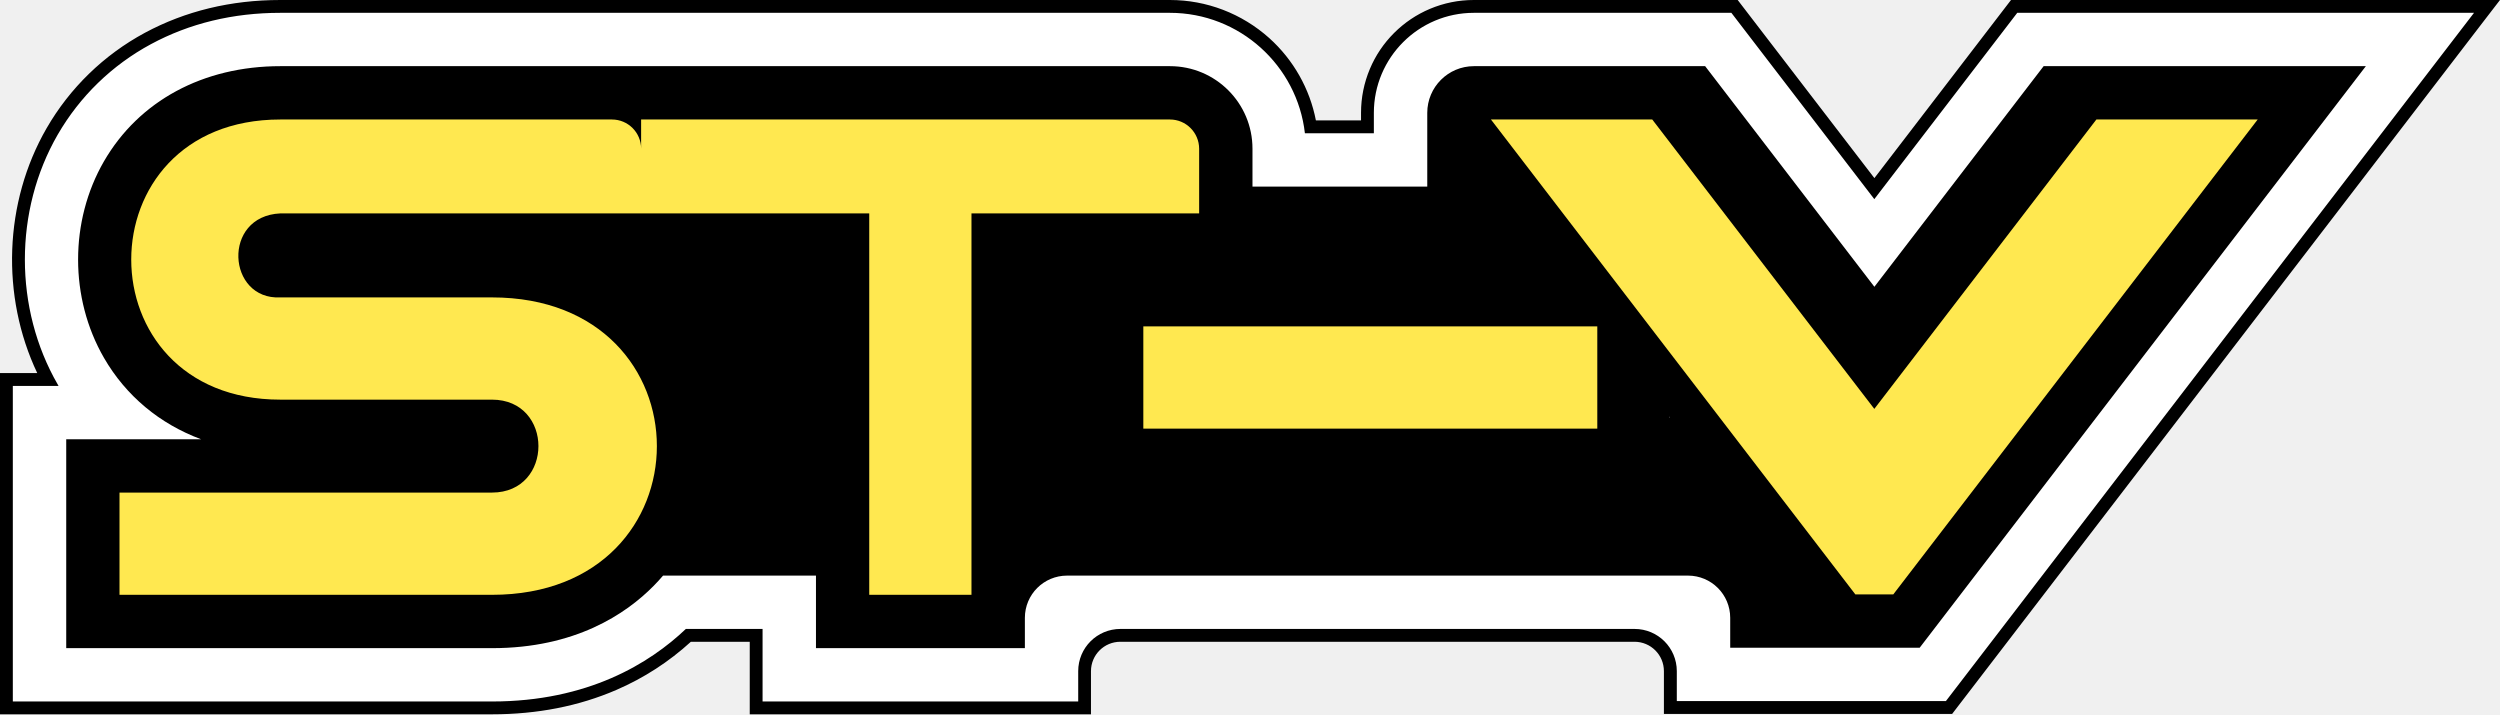
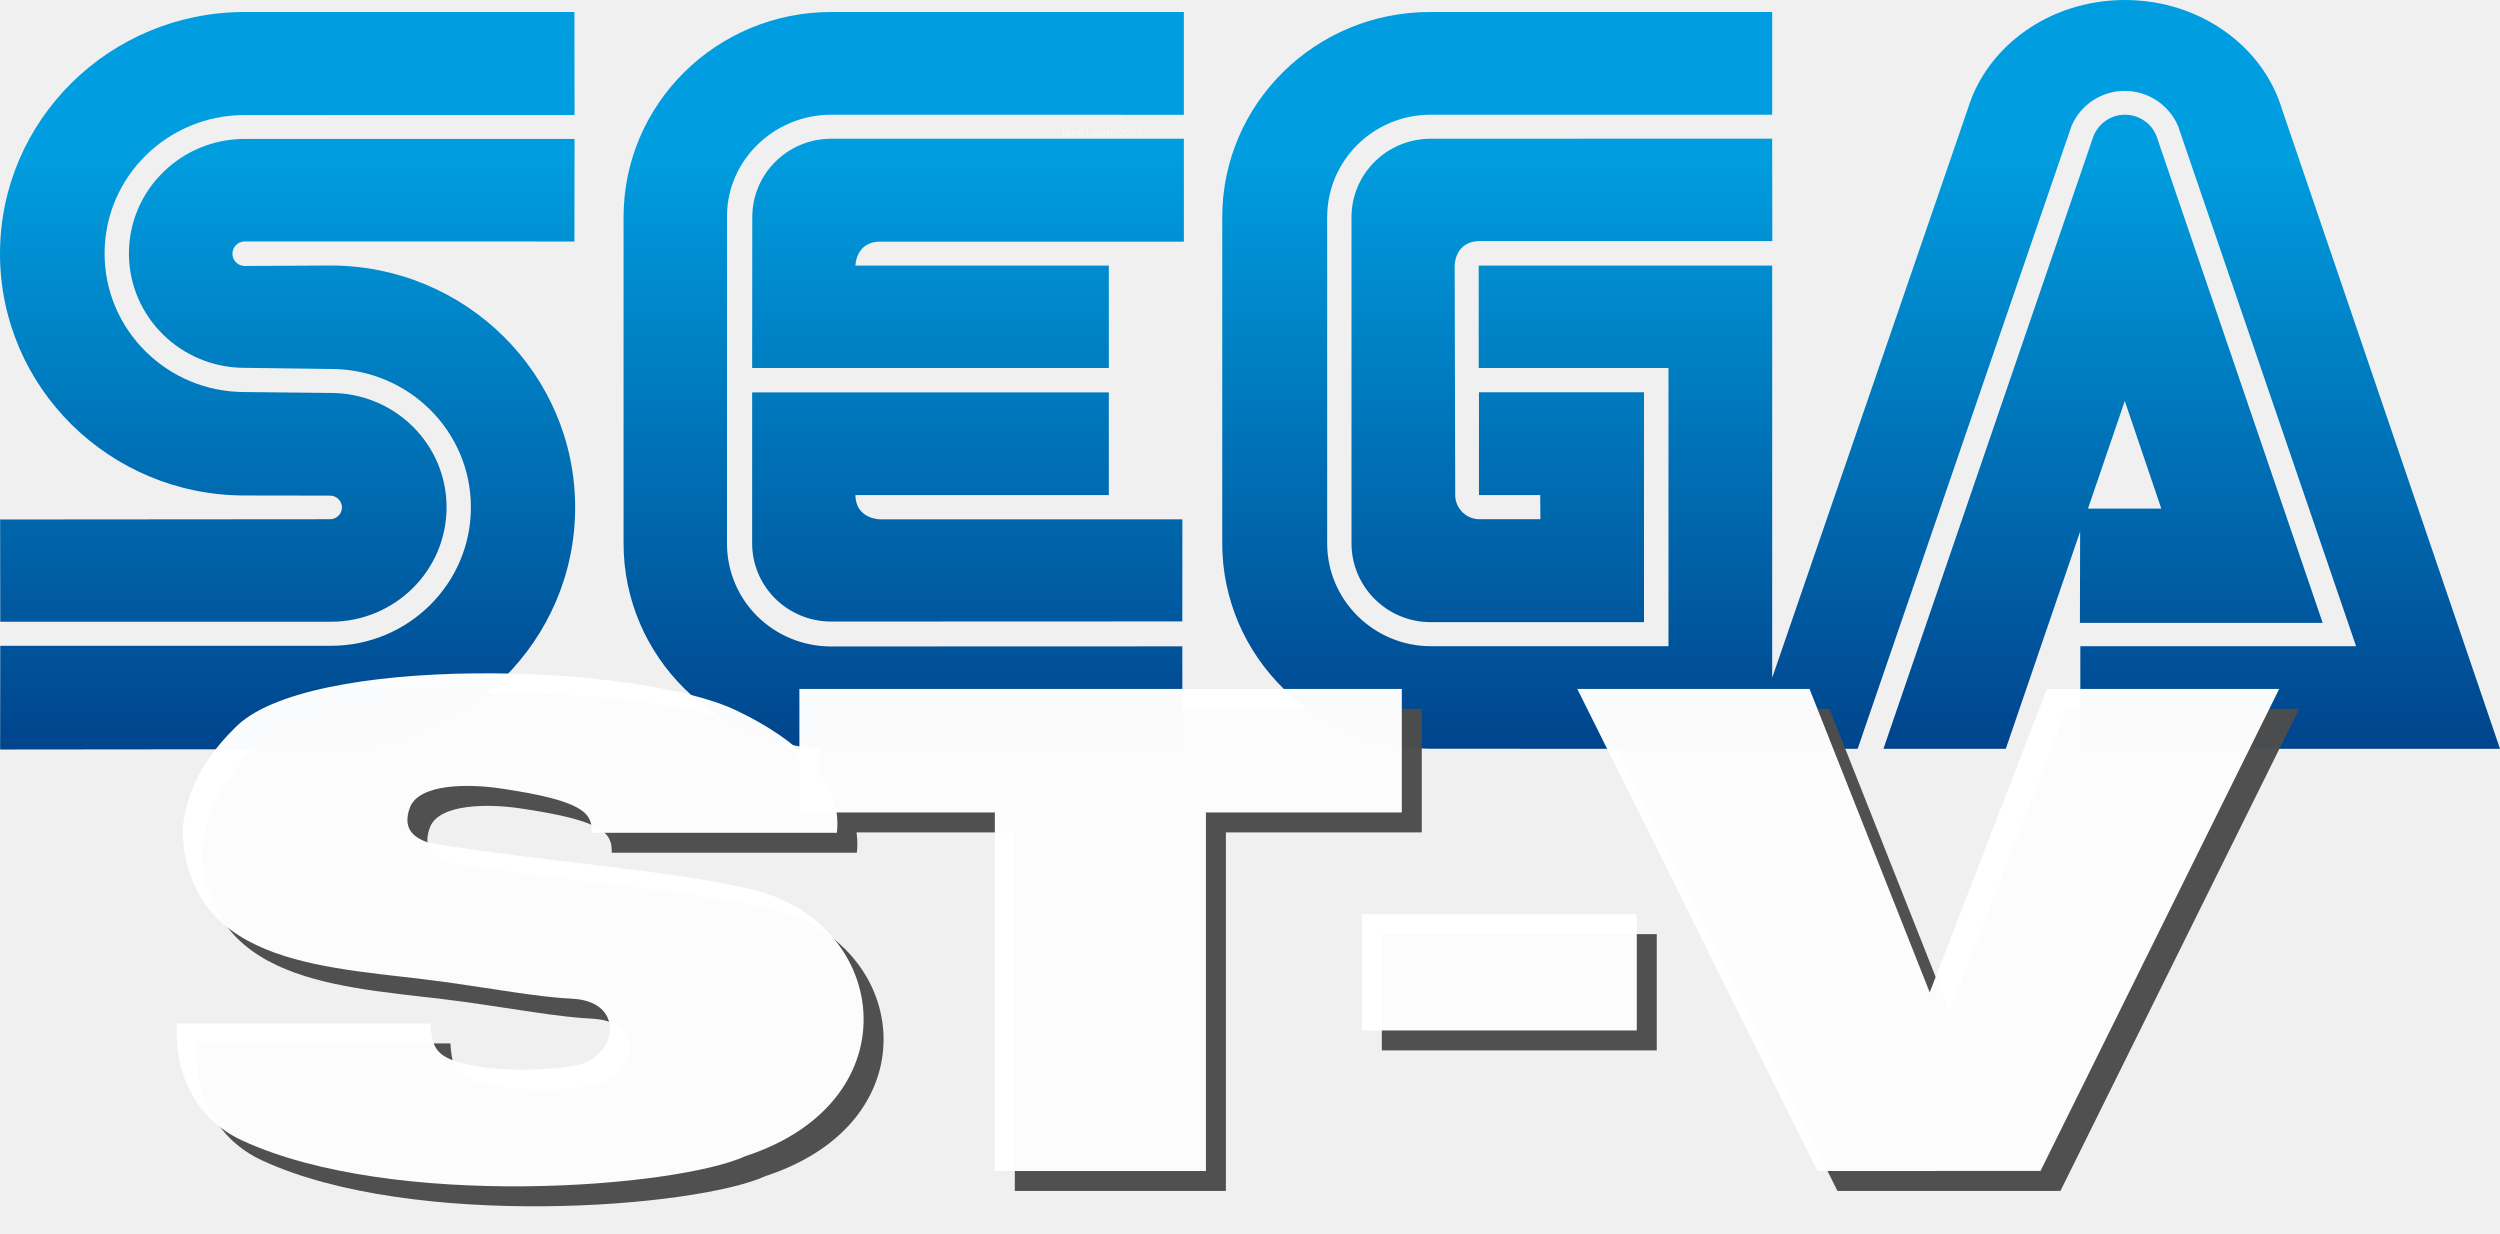
- <svg xmlns="http://www.w3.org/2000/svg" version="1.1" id="svg2" xml:space="preserve" width="3838.998" height="1096.899" viewBox="0 0 3838.998 1096.899">
-   <defs id="defs6" />
-   <g id="g8" transform="matrix(1.333333,0,0,-1.333333,0,1097.332)">
-     <g id="g10" transform="scale(0.1)">
-       <g id="g12" transform="scale(1.75721)">
-         <path d="M 4955.72,43.684 V 519.158 h -444.3 C 4275.38,299.35 3863.5,43.684 3224.57,43.684 H 41.839 V 2196.09 H 311.994 C 47.37,2698.04 57.2,3329.27 341.451,3821.4 c 148.542,257.38 365.768,468.2 627.415,609.5 258.644,139.56 550.594,210.41 868.144,210.41 h 5830.27 c 230.06,0 451.13,-84.95 622.73,-239.02 160.89,-144.7 265.89,-338.45 298.77,-550.17 h 373.01 v 91.35 c 0,384.55 312.86,697.41 697.84,697.41 h 1708.57 l 916.3,-1194.23 916.4,1195.08 H 16300 L 12774.1,46.658 H 10947.8 V 284.833 c 0,129.307 -105.5,234.748 -234.8,234.748 H 7342.9 c -129.33,0 -234.74,-105.441 -234.74,-234.748 V 44.104 H 4955.72 Z" style="fill:#ffffff;fill-opacity:1;fill-rule:nonzero;stroke:none" id="path14" />
-       </g>
-       <g id="g16" transform="scale(1.76641)">
-         <path d="M 16130.6,4575.53 12687.2,88.038 H 10932.8 V 283.35 c 0,151.985 -123.2,275.116 -275.2,275.116 H 7305.07 c -152.02,0 -275.15,-123.131 -275.15,-275.116 V 85.495 H 4971.95 V 558.466 H 4471.77 C 4236.12,334.3 3833.21,85.495 3208.19,85.495 H 83.633 V 2143.05 H 381.713 c -1.705,2.96 -3.828,6.37 -5.533,9.75 -285.311,494.65 -285.311,1133.65 0,1628.3 143.942,249.25 354.114,453.47 608.03,590.18 250.93,135.45 534.98,204.25 843.65,204.25 h 5799.89 c 454.32,0 830.08,-343.92 880.19,-785.07 h 449.62 v 132.88 c 0,360.06 292.13,652.19 652.19,652.19 h 1678.85 l 931.9,-1214.77 932,1214.77 h 2978.1 m 169.4,83.63 h -3188.2 l -25.1,-32.68 -865.7,-1128.57 -866.2,1128.57 -25,32.68 H 9609.75 c -99.36,0 -195.76,-19.52 -286.6,-57.73 -87.49,-36.96 -166.45,-90.03 -233.97,-157.52 -67.49,-67.52 -120.56,-146.06 -157.51,-233.97 -38.22,-90.84 -57.74,-187.24 -57.74,-286.6 v -49.25 h -294.26 c -39.89,205.93 -146.03,394.45 -304,536.69 -178.74,160.06 -408.44,248.38 -647.92,248.38 H 1827.86 c -322.69,0 -619.9,-72.18 -883.566,-213.99 C 676.803,4300.81 455.149,4085.55 303.582,3822.72 25.475,3340.4 5.084,2727.7 242.854,2226.69 H 0 V 1.835 h 3208.19 c 294.26,0 566.83,53.492 810.97,159.219 179.61,77.714 342.66,183.441 485.32,313.779 h 383.83 V 1.835 H 7113.16 V 283.35 c 0,105.727 85.76,191.483 191.49,191.483 h 3352.55 c 105.7,0 191.5,-85.756 191.5,-191.483 V 4.376 h 1879.2 L 12753,37.087 16196.4,4524.58 Z" style="fill:#000000;fill-opacity:1;fill-rule:nonzero;stroke:none" id="path18" />
-       </g>
-       <g id="g20" transform="scale(1.67163)">
-         <path d="m 14080,4467.51 -1166.1,-1520.08 -1166,1520.08 h -1592.8 c -177.68,0 -321.72,-144.01 -321.72,-321.71 V 3637.93 H 8629.19 v 261.11 c 0,314.06 -254.41,568.47 -568.48,568.47 H 1931.94 c -532.11,0 -974.926,-239.15 -1215.878,-655.96 -237.348,-410.97 -237.348,-942.2 0,-1353.17 151.663,-262.91 384.528,-455.39 668.958,-561.27 H 456.281 V 457.776 H 3390.55 c 570.28,0 920.68,233.778 1113.61,429.833 22.43,22.875 43.95,46.224 64.14,69.985 H 5621.77 V 457.776 H 7061.1 v 209.101 c 0,160.604 130.11,290.717 290.72,290.717 h 4277.98 c 160.7,0 290.8,-130.113 290.8,-290.717 V 460.492 h 1305.2 L 16300,4467.51 Z m -2578.9,-2420.1 v 5.84 l 4,-5.84 z" style="fill:#000000;fill-opacity:1;fill-rule:nonzero;stroke:none" id="path22" />
-       </g>
-       <g id="g24" transform="scale(1.12859)">
-         <path d="M 11667.4,3961.6 H 16300 V 2918.26 h -4632.6" style="fill:#ffe850;fill-opacity:1;fill-rule:nonzero;stroke:none" id="path26" />
-       </g>
-       <path d="M 13473.8,6853.75 H 7383.75 v -336.02 c 0,185.28 -150,336.02 -336.02,336.02 H 3228.75 c -2289.77,0 -2289.77,-3226.48 0,-3226.48 h 2437.5 c 713.24,0 713.24,-1070.28 0,-1070.28 h -4290 v -1177.5 h 4290 c 2531.99,0 2531.99,3425.28 0,3425.28 h -2437.5 c -612.73,-30.79 -676.48,936.71 0,967.5 H 10011 V 1379.49 h 1177.5 v 4392.78 h 2622 v 745.46 c -0.7,185.28 -150.7,336.02 -336.7,336.02 z" style="fill:#ffe850;fill-opacity:1;fill-rule:nonzero;stroke:none" id="path28" />
-       <g id="g30" transform="scale(1.5952)">
-         <path d="M 15135.4,4296.48 13532.1,2207.09 11928.9,4296.48 h -1164.6 l 2631,-3428.889 h 273.7 l 2631,3428.889 z" style="fill:#ffe850;fill-opacity:1;fill-rule:nonzero;stroke:none" id="path32" />
-       </g>
-     </g>
+ <svg xmlns="http://www.w3.org/2000/svg" height="247.184" width="500.974">
+   <linearGradient id="a" gradientUnits="userSpaceOnUse" x1="364.024" x2="364.024" y1="181.545" y2="31.235">
+     <stop offset="0" stop-color="#00448c" />
+     <stop offset=".799" stop-color="#009ee0" />
+     <stop offset="1" stop-color="#009ee0" />
+   </linearGradient>
+   <text fill="#fff" fill-opacity=".5" font-family="TrasksHand" font-size="2" stroke-width="2.5" x="212.856" y="27.306">
+     <tspan x="212.856" y="27.306">John Loreth 2022</tspan>
+   </text>
+   <path d="M531.513 160.859h-55.261v20.554h84.098L516.612 53.09c-3.833-12.517-16.467-21.725-31.424-21.725-14.98 0-27.576 9.168-31.437 21.674l-44.138 128.376h22.017l42.854-124.788a11.543 11.543 0 0 1 10.667-7.044c4.797 0 8.923 2.912 10.679 7.017zM478.81 58.858a6.767 6.767 0 0 1 6.39-4.503c2.965 0 5.496 1.886 6.393 4.503l33.22 97.322h-48.643l.053-22.894h16.255l-7.318-21.567-23.838 69.694h-24.522zm-148.607 81.388c0 8.707 7.103 15.789 15.865 15.789h42.747v-46.058h-33.072v20.599h12.274l.039 4.836h-12.22c-2.667 0-4.85-2.191-4.85-4.836l-.11-46.005s-.014-4.784 4.905-4.903h58.746l-.026-20.517-68.436.014c-8.763 0-15.865 7.043-15.865 15.732v65.35m15.923 20.612c-11.444 0-20.796-9.249-20.796-20.613v-65.35c0-11.375 9.285-20.545 20.742-20.545h68.435v-20.58H345.91c-22.983 0-41.609 18.403-41.609 41.126v65.351c0 22.725 18.787 41.155 41.768 41.155l68.436.028V84.585h-58.813v20.53h38.029v55.744h-47.597m-120.173-4.943c-8.75 0-15.852-7.003-15.852-15.668v-30.244h71.475v20.572h-50.786c.067 4.836 4.943 4.86 4.943 4.86h60.581l-.014 20.452-70.347.028m-15.826-81.019c0-8.69 7.05-15.732 15.826-15.732h70.658v20.622h-60.876c-4.877 0-4.944 4.798-4.944 4.798h50.787v20.53h-71.475l.024-30.218m15.826 86.014c-11.484 0-20.892-9.076-20.892-20.665V74.671c0-11.149 9.408-20.318 20.892-20.318l70.658.012V33.77h-70.658c-22.993 0-41.62 18.404-41.62 41.127v65.351c0 22.725 18.627 41.155 41.62 41.155l70.363.028-.014-20.544-70.349.024M59.43 155.954h66.237c12.823 0 23.195-10.257 23.195-22.935 0-12.663-10.372-22.908-23.195-22.908l-17.273-.186c-15.49 0-28.06-12.424-28.06-27.773 0-15.307 12.57-27.732 28.06-27.732l66.116-.014-.026-20.636h-66.076c-27.055 0-49.031 21.674-49.031 48.436 0 26.763 21.976 48.449 49.03 48.449l17.099.026c1.3 0 2.398 1.05 2.398 2.379 0 1.303-1.098 2.352-2.398 2.352l-66.103.052.027 20.49m-.027 25.606 66.196-.066c27.083 0 49.031-21.699 49.031-48.434 0-26.789-21.948-48.489-49.03-48.489l-17.192.093c-1.355 0-2.453-1.102-2.453-2.458s1.098-2.459 2.453-2.459l66.076.014.026-20.556h-66.116c-12.783 0-23.183 10.297-23.183 22.949 0 12.664 10.398 22.92 23.183 22.92l17.273.227c15.517 0 28.073 12.41 28.073 27.72 0 15.321-12.555 27.759-28.073 27.759H59.429l-.027 20.78" fill="url(#a)" transform="translate(-59.376 -31.365)" />
+   <path d="M203.357 238.65h42.299v-71.844h39.253v-24.757H164.19v24.757h39.168zm73.543-51.456h55.096v23.3H276.9zm91.302 51.455-48.132-96.6h46.538l24.087 60.815 23.494-60.815h46.542l-47.839 96.6zm-196.499-67.765c1.13-10.153-7.31-18.428-20.225-24.555-20.12-9.546-86.314-11.36-100.48 3.604-7.56 7.419-10.096 14.815-10.428 20.92 1.368 27.326 30.447 26.86 52.306 29.89 10.053 1.39 19.147 3.099 26.044 3.409 10.84.661 8.696 12.42-.43 13.499-6.073 1.04-17.497 1.2-23.97-1.275-3.746-1.433-4.034-3.902-4.262-7.286H39.457c-.65 9.802 3.63 19.082 13.058 23.444 30.238 13.99 87.028 9.467 100.88 3.142 34.356-11.248 28.607-47.958.05-53.722-16.71-3.794-42.134-5.42-63.485-9.071-3.44-1.107-5.315-3.118-3.773-7.182 1.951-4.68 11.686-4.646 17.973-3.726 16.912 2.475 18.543 4.986 18.419 8.909z" fill="#4d4d4d" opacity=".98" />
+   <g fill="#fff">
+     <path d="M167.703 166.884c1.13-10.153-7.31-18.428-20.225-24.555-20.12-9.546-86.314-11.36-100.48 3.604-7.56 7.419-10.096 14.815-10.428 20.92 1.368 27.326 30.447 26.86 52.306 29.89 10.053 1.39 19.147 3.099 26.044 3.409 10.84.661 8.696 12.42-.43 13.499-6.073 1.04-17.497 1.2-23.97-1.275-3.746-1.433-4.034-3.902-4.262-7.286H35.457c-.65 9.802 3.63 19.082 13.058 23.444 30.238 13.99 87.028 9.467 100.88 3.142 34.356-11.248 28.607-47.958.05-53.722-16.71-3.794-42.134-5.42-63.485-9.071-3.44-1.107-5.315-3.118-3.773-7.182 1.951-4.68 11.686-4.646 17.973-3.726 16.912 2.475 18.543 4.986 18.419 8.909zM364.202 234.65l-48.132-96.601h46.538l24.087 60.815 23.494-60.815h46.542l-47.839 96.6zM272.9 183.194h55.096v23.3H272.9z" opacity=".98" />
+     <path d="M199.357 234.65h42.299v-71.844h39.253v-24.757H160.19v24.757h39.168z" opacity=".98" />
  </g>
</svg>
